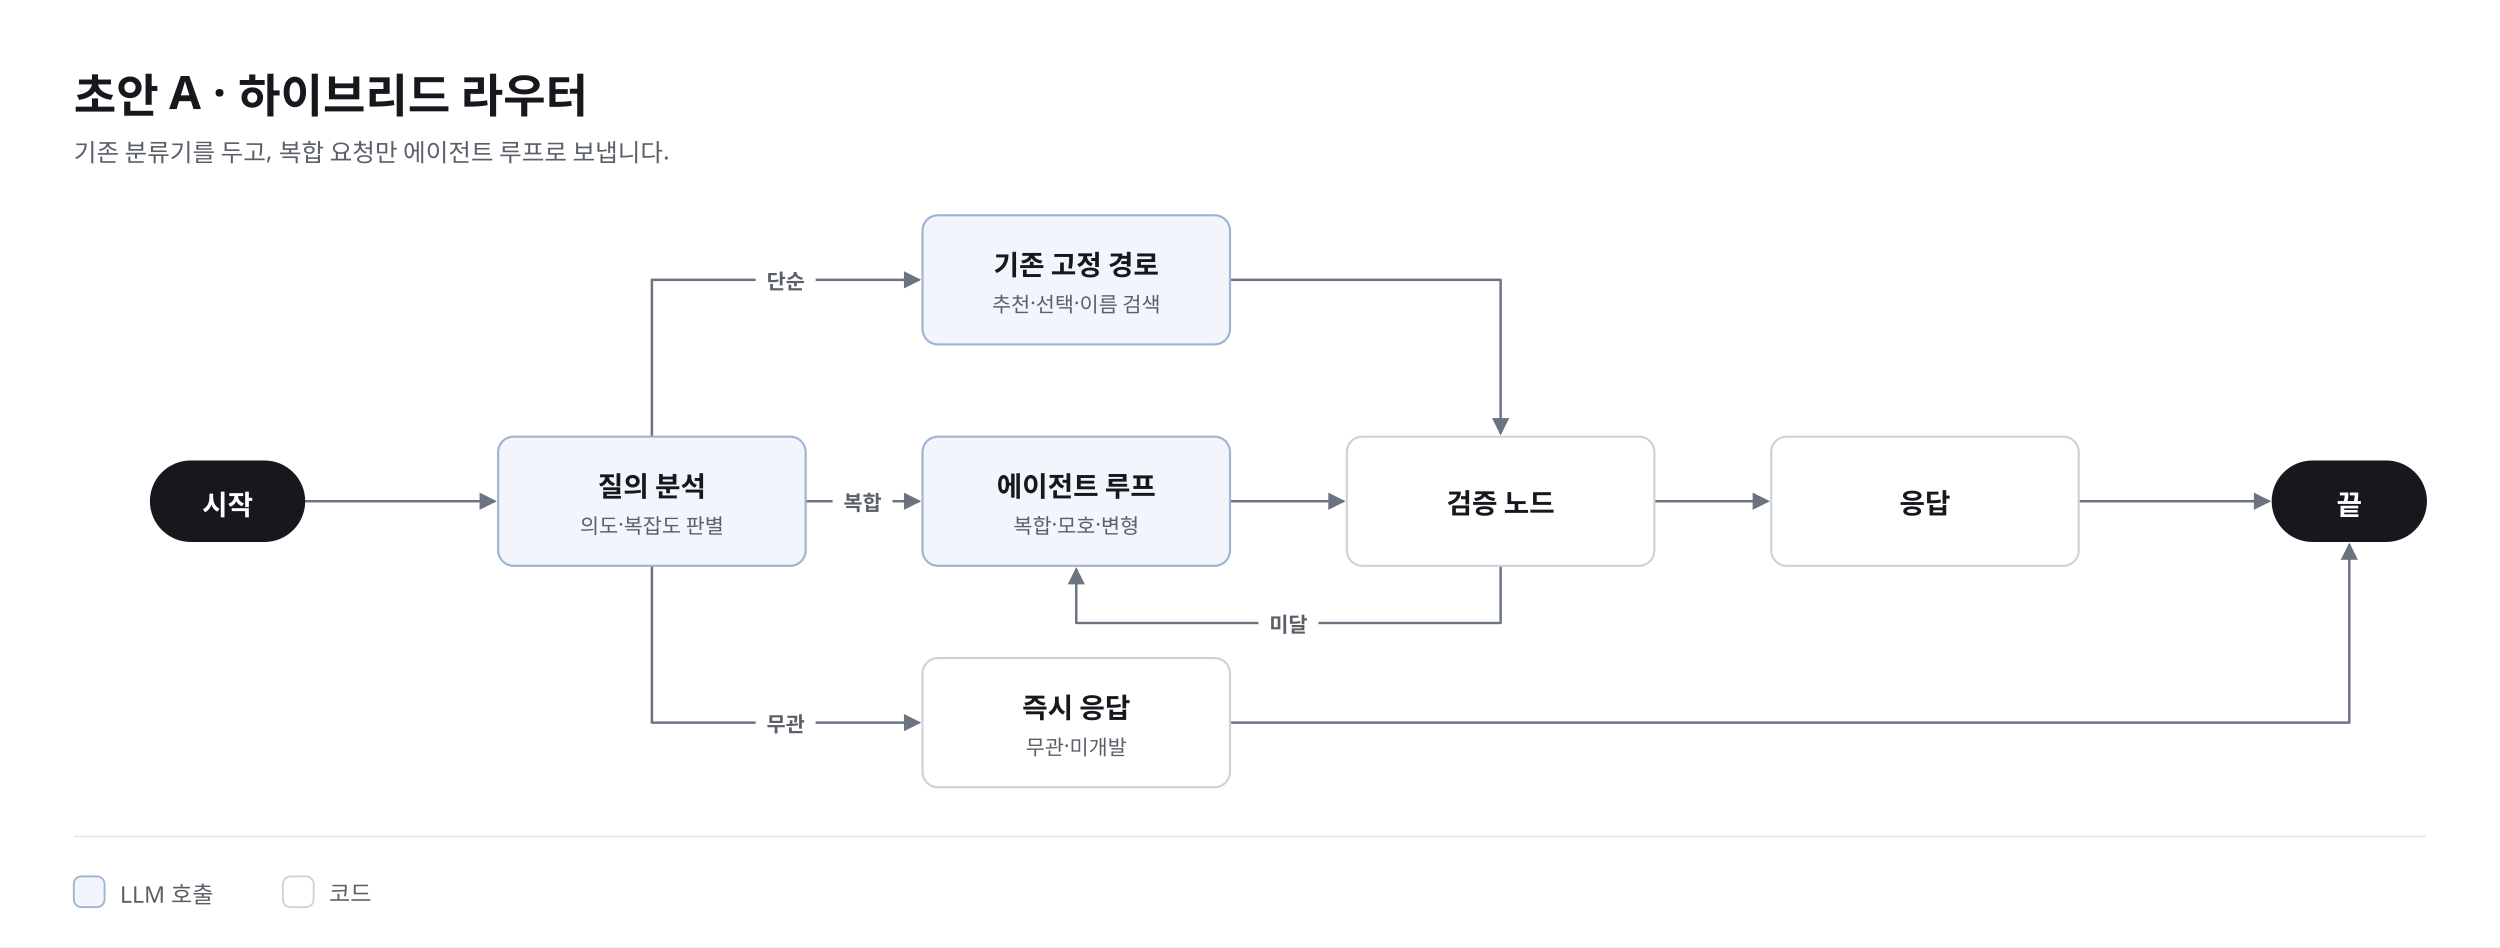
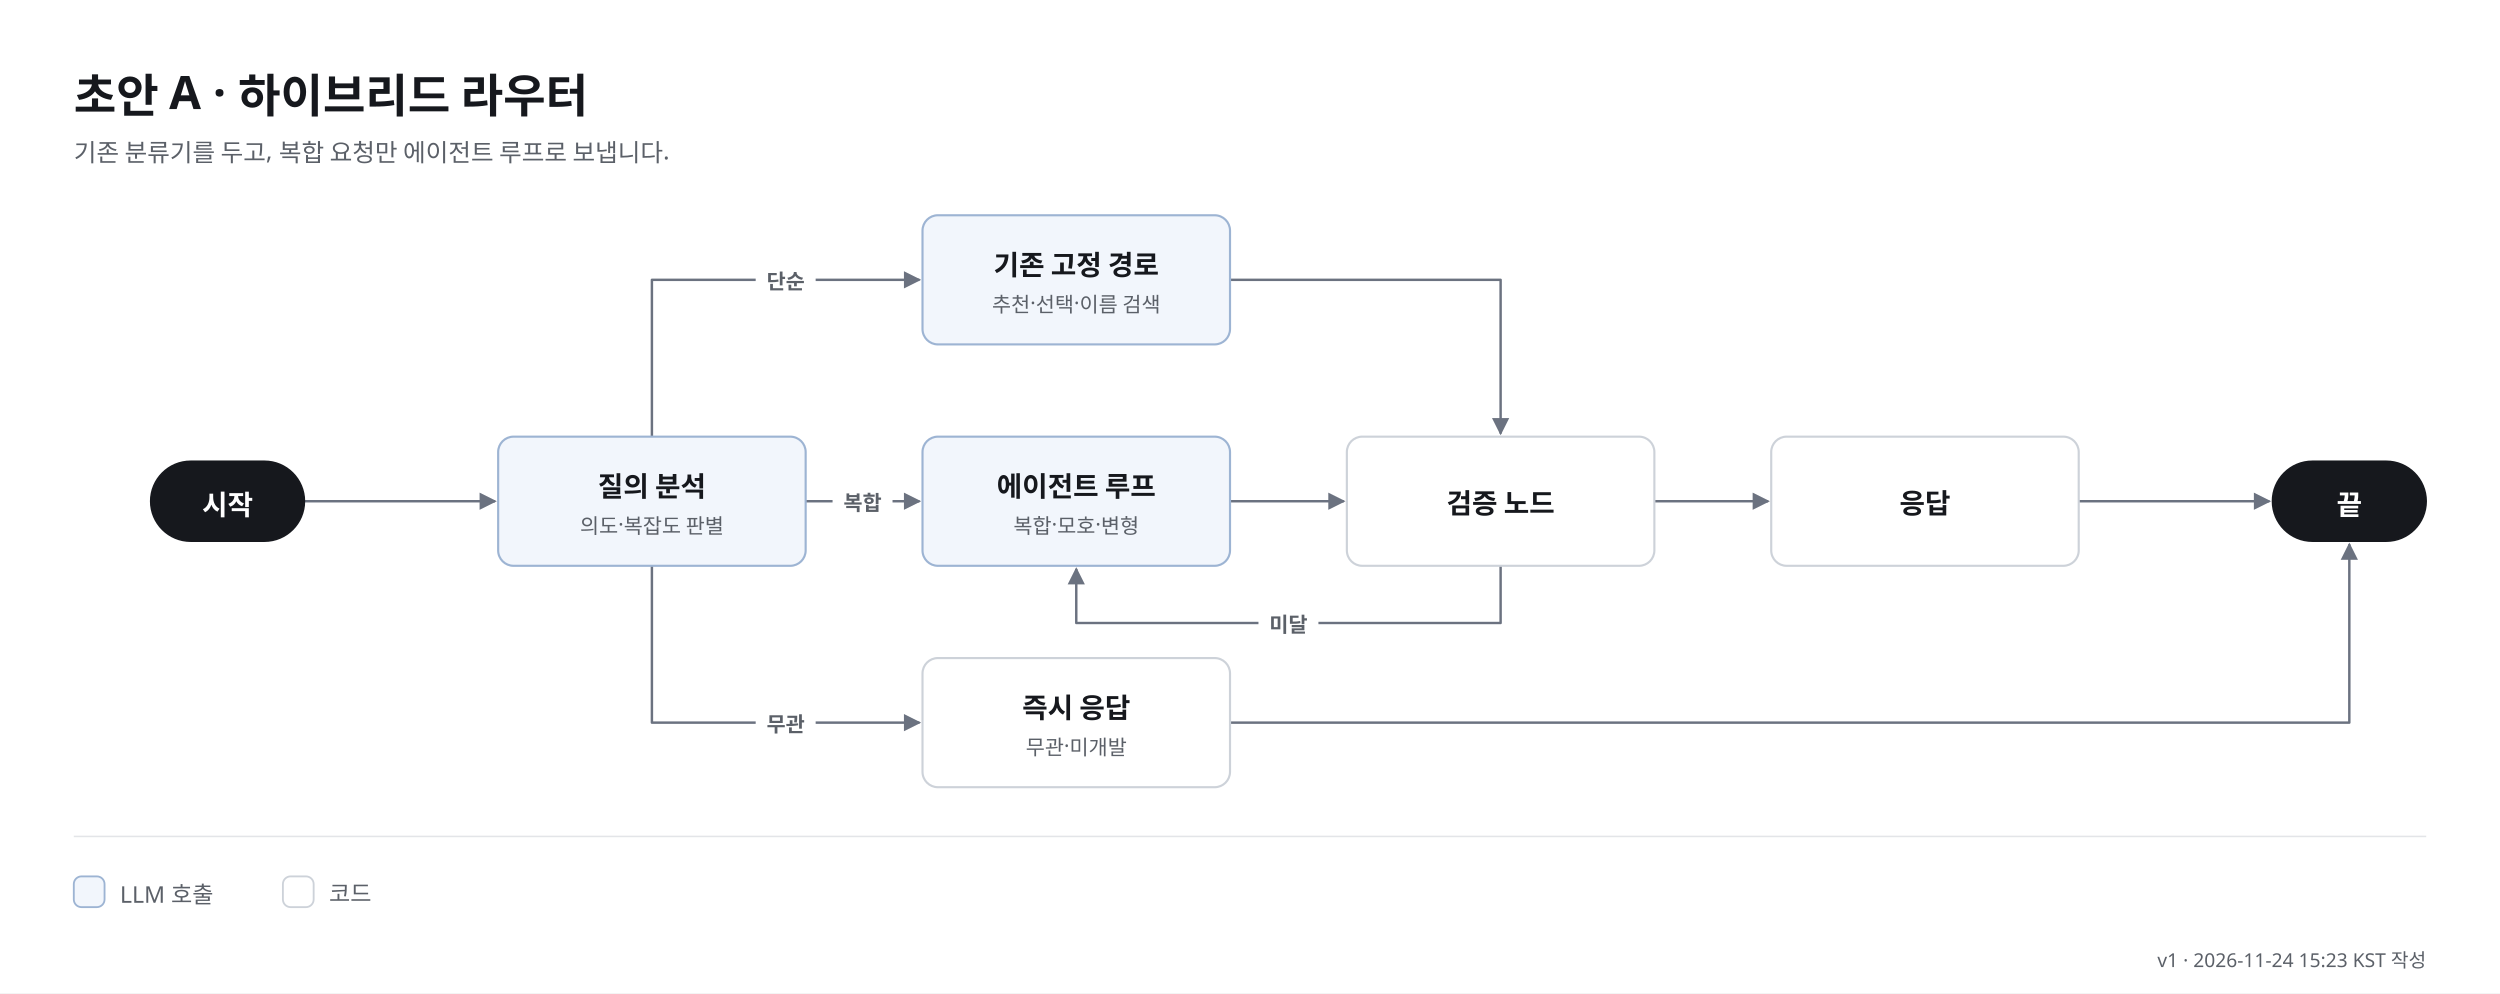
- <svg xmlns="http://www.w3.org/2000/svg" width="1626" height="616" viewBox="0 0 1626 616" font-family="Apple SD Gothic Neo, Pretendard, Noto Sans KR, sans-serif">
+ <svg xmlns="http://www.w3.org/2000/svg" data-spec-hash="aafbf72e5000" data-rev="1" data-stamp="2026-11-24 15:23 KST" width="1626" height="646" viewBox="0 0 1626 646" font-family="Apple SD Gothic Neo, Pretendard, Noto Sans KR, sans-serif">
  <defs>
    <marker id="ah" viewBox="0 0 10 10" refX="9" refY="5" markerWidth="7" markerHeight="7" orient="auto-start-reverse">
      <path d="M0 0L10 5L0 10z" fill="#6B7280" />
    </marker>
  </defs>
-   <rect width="1626" height="616" fill="#FFFFFF" />
+   <rect width="1626" height="646" fill="#FFFFFF" />
  <text x="48.0" y="60.0" font-size="30" font-weight="800" fill="#16181D" text-anchor="start" dominant-baseline="central">초안 A · 하이브리드 라우터</text>
  <text x="48.0" y="98.0" font-size="16" font-weight="400" fill="#5B6068" text-anchor="start" dominant-baseline="central">기존 분류기를 두고, 복합 요청만 에이전트 루프로 보냅니다.</text>
  <path d="M198.0 326.0 L322.0 326.0" fill="none" stroke="#6B7280" stroke-width="1.6" stroke-linejoin="round" marker-end="url(#ah)" />
  <path d="M424.0 284.0 L424.0 182.0 L598.0 182.0" fill="none" stroke="#6B7280" stroke-width="1.6" stroke-linejoin="round" marker-end="url(#ah)" />
  <path d="M524.0 326.0 L598.0 326.0" fill="none" stroke="#6B7280" stroke-width="1.6" stroke-linejoin="round" marker-end="url(#ah)" />
  <path d="M424.0 368.0 L424.0 470.0 L598.0 470.0" fill="none" stroke="#6B7280" stroke-width="1.6" stroke-linejoin="round" marker-end="url(#ah)" />
  <path d="M800.0 182.0 L976.0 182.0 L976.0 282.0" fill="none" stroke="#6B7280" stroke-width="1.6" stroke-linejoin="round" marker-end="url(#ah)" />
  <path d="M800.0 326.0 L874.0 326.0" fill="none" stroke="#6B7280" stroke-width="1.6" stroke-linejoin="round" marker-end="url(#ah)" />
  <path d="M800.0 470.0 L1528.0 470.0 L1528.0 354.0" fill="none" stroke="#6B7280" stroke-width="1.6" stroke-linejoin="round" marker-end="url(#ah)" />
  <path d="M1076.0 326.0 L1150.0 326.0" fill="none" stroke="#6B7280" stroke-width="1.6" stroke-linejoin="round" marker-end="url(#ah)" />
  <path d="M1352.0 326.0 L1476.0 326.0" fill="none" stroke="#6B7280" stroke-width="1.6" stroke-linejoin="round" marker-end="url(#ah)" />
  <path d="M976.0 368.0 L976.0 405.2 L700.0 405.2 L700.0 370.0" fill="none" stroke="#6B7280" stroke-width="1.6" stroke-linejoin="round" marker-end="url(#ah)" />
  <rect x="98.0" y="300.0" width="100.0" height="52.0" rx="26.0" fill="#16181D" stroke="#16181D" stroke-width="1" />
  <text x="148.0" y="327.0" font-size="18" font-weight="700" fill="#FFFFFF" text-anchor="middle" dominant-baseline="central">시작</text>
  <rect x="324.0" y="284.0" width="200.0" height="84.0" rx="10" fill="#F2F6FC" stroke="#9DB4D3" stroke-width="1.4" />
  <text x="424.0" y="315.0" font-size="18" font-weight="700" fill="#16181D" text-anchor="middle" dominant-baseline="central">질의 분석</text>
  <text x="424.0" y="341.0" font-size="13.5" font-weight="400" fill="#5B6068" text-anchor="middle" dominant-baseline="central">의도·복잡도 판별</text>
  <rect x="600.0" y="140.0" width="200.0" height="84.0" rx="10" fill="#F2F6FC" stroke="#9DB4D3" stroke-width="1.4" />
  <text x="700.0" y="171.0" font-size="18" font-weight="700" fill="#16181D" text-anchor="middle" dominant-baseline="central">기존 고정 경로</text>
  <text x="700.0" y="197.0" font-size="13.5" font-weight="400" fill="#5B6068" text-anchor="middle" dominant-baseline="central">추천·선택·이름 검색</text>
  <rect x="600.0" y="284.0" width="200.0" height="84.0" rx="10" fill="#F2F6FC" stroke="#9DB4D3" stroke-width="1.4" />
  <text x="700.0" y="315.0" font-size="18" font-weight="700" fill="#16181D" text-anchor="middle" dominant-baseline="central">에이전트 루프</text>
  <text x="700.0" y="341.0" font-size="13.5" font-weight="400" fill="#5B6068" text-anchor="middle" dominant-baseline="central">복합·모호·변형</text>
  <rect x="600.0" y="428.0" width="200.0" height="84.0" rx="10" fill="#FFFFFF" stroke="#CDD2D9" stroke-width="1.4" />
  <text x="700.0" y="459.0" font-size="18" font-weight="700" fill="#16181D" text-anchor="middle" dominant-baseline="central">즉시 응답</text>
  <text x="700.0" y="485.0" font-size="13.5" font-weight="400" fill="#5B6068" text-anchor="middle" dominant-baseline="central">무관·미개발</text>
  <rect x="876.0" y="284.0" width="200.0" height="84.0" rx="10" fill="#FFFFFF" stroke="#CDD2D9" stroke-width="1.4" />
  <text x="976.0" y="326.0" font-size="18" font-weight="700" fill="#16181D" text-anchor="middle" dominant-baseline="central">검증 노드</text>
  <rect x="1152.0" y="284.0" width="200.0" height="84.0" rx="10" fill="#FFFFFF" stroke="#CDD2D9" stroke-width="1.4" />
  <text x="1252.0" y="326.0" font-size="18" font-weight="700" fill="#16181D" text-anchor="middle" dominant-baseline="central">응답</text>
  <rect x="1478.0" y="300.0" width="100.0" height="52.0" rx="26.0" fill="#16181D" stroke="#16181D" stroke-width="1" />
  <text x="1528.0" y="327.0" font-size="18" font-weight="700" fill="#FFFFFF" text-anchor="middle" dominant-baseline="central">끝</text>
  <rect x="491.5" y="171.0" width="39.0" height="22.0" rx="4" fill="#FFFFFF" stroke="#FFFFFF" stroke-width="0" />
  <text x="511.0" y="182.0" font-size="13.5" font-weight="700" fill="#5B6068" text-anchor="middle" dominant-baseline="central">단순</text>
  <rect x="541.5" y="315.0" width="39.0" height="22.0" rx="4" fill="#FFFFFF" stroke="#FFFFFF" stroke-width="0" />
  <text x="561.0" y="326.0" font-size="13.5" font-weight="700" fill="#5B6068" text-anchor="middle" dominant-baseline="central">복합</text>
  <rect x="491.5" y="459.0" width="39.0" height="22.0" rx="4" fill="#FFFFFF" stroke="#FFFFFF" stroke-width="0" />
  <text x="511.0" y="470.0" font-size="13.5" font-weight="700" fill="#5B6068" text-anchor="middle" dominant-baseline="central">무관</text>
  <rect x="818.5" y="394.2" width="39.0" height="22.0" rx="4" fill="#FFFFFF" stroke="#FFFFFF" stroke-width="0" />
  <text x="838.0" y="405.2" font-size="13.5" font-weight="700" fill="#5B6068" text-anchor="middle" dominant-baseline="central">미달</text>
  <path d="M48.0 544.0 L1578.0 544.0" fill="none" stroke="#E3E5E8" stroke-width="1" stroke-linejoin="round" />
  <rect x="48.0" y="570.0" width="20.0" height="20.0" rx="5" fill="#F2F6FC" stroke="#9DB4D3" stroke-width="1.2" />
  <text x="78.0" y="580.0" font-size="15" font-weight="400" fill="#5B6068" text-anchor="start" dominant-baseline="central">LLM 호출</text>
  <rect x="184.0" y="570.0" width="20.0" height="20.0" rx="5" fill="#FFFFFF" stroke="#CDD2D9" stroke-width="1.2" />
  <text x="214.0" y="580.0" font-size="15" font-weight="400" fill="#5B6068" text-anchor="start" dominant-baseline="central">코드</text>
+   <text x="1578.0" y="623.0" font-size="12.5" font-weight="400" fill="#5B6068" text-anchor="end" dominant-baseline="central">v1 · 2026-11-24 15:23 KST 작성</text>
</svg>
